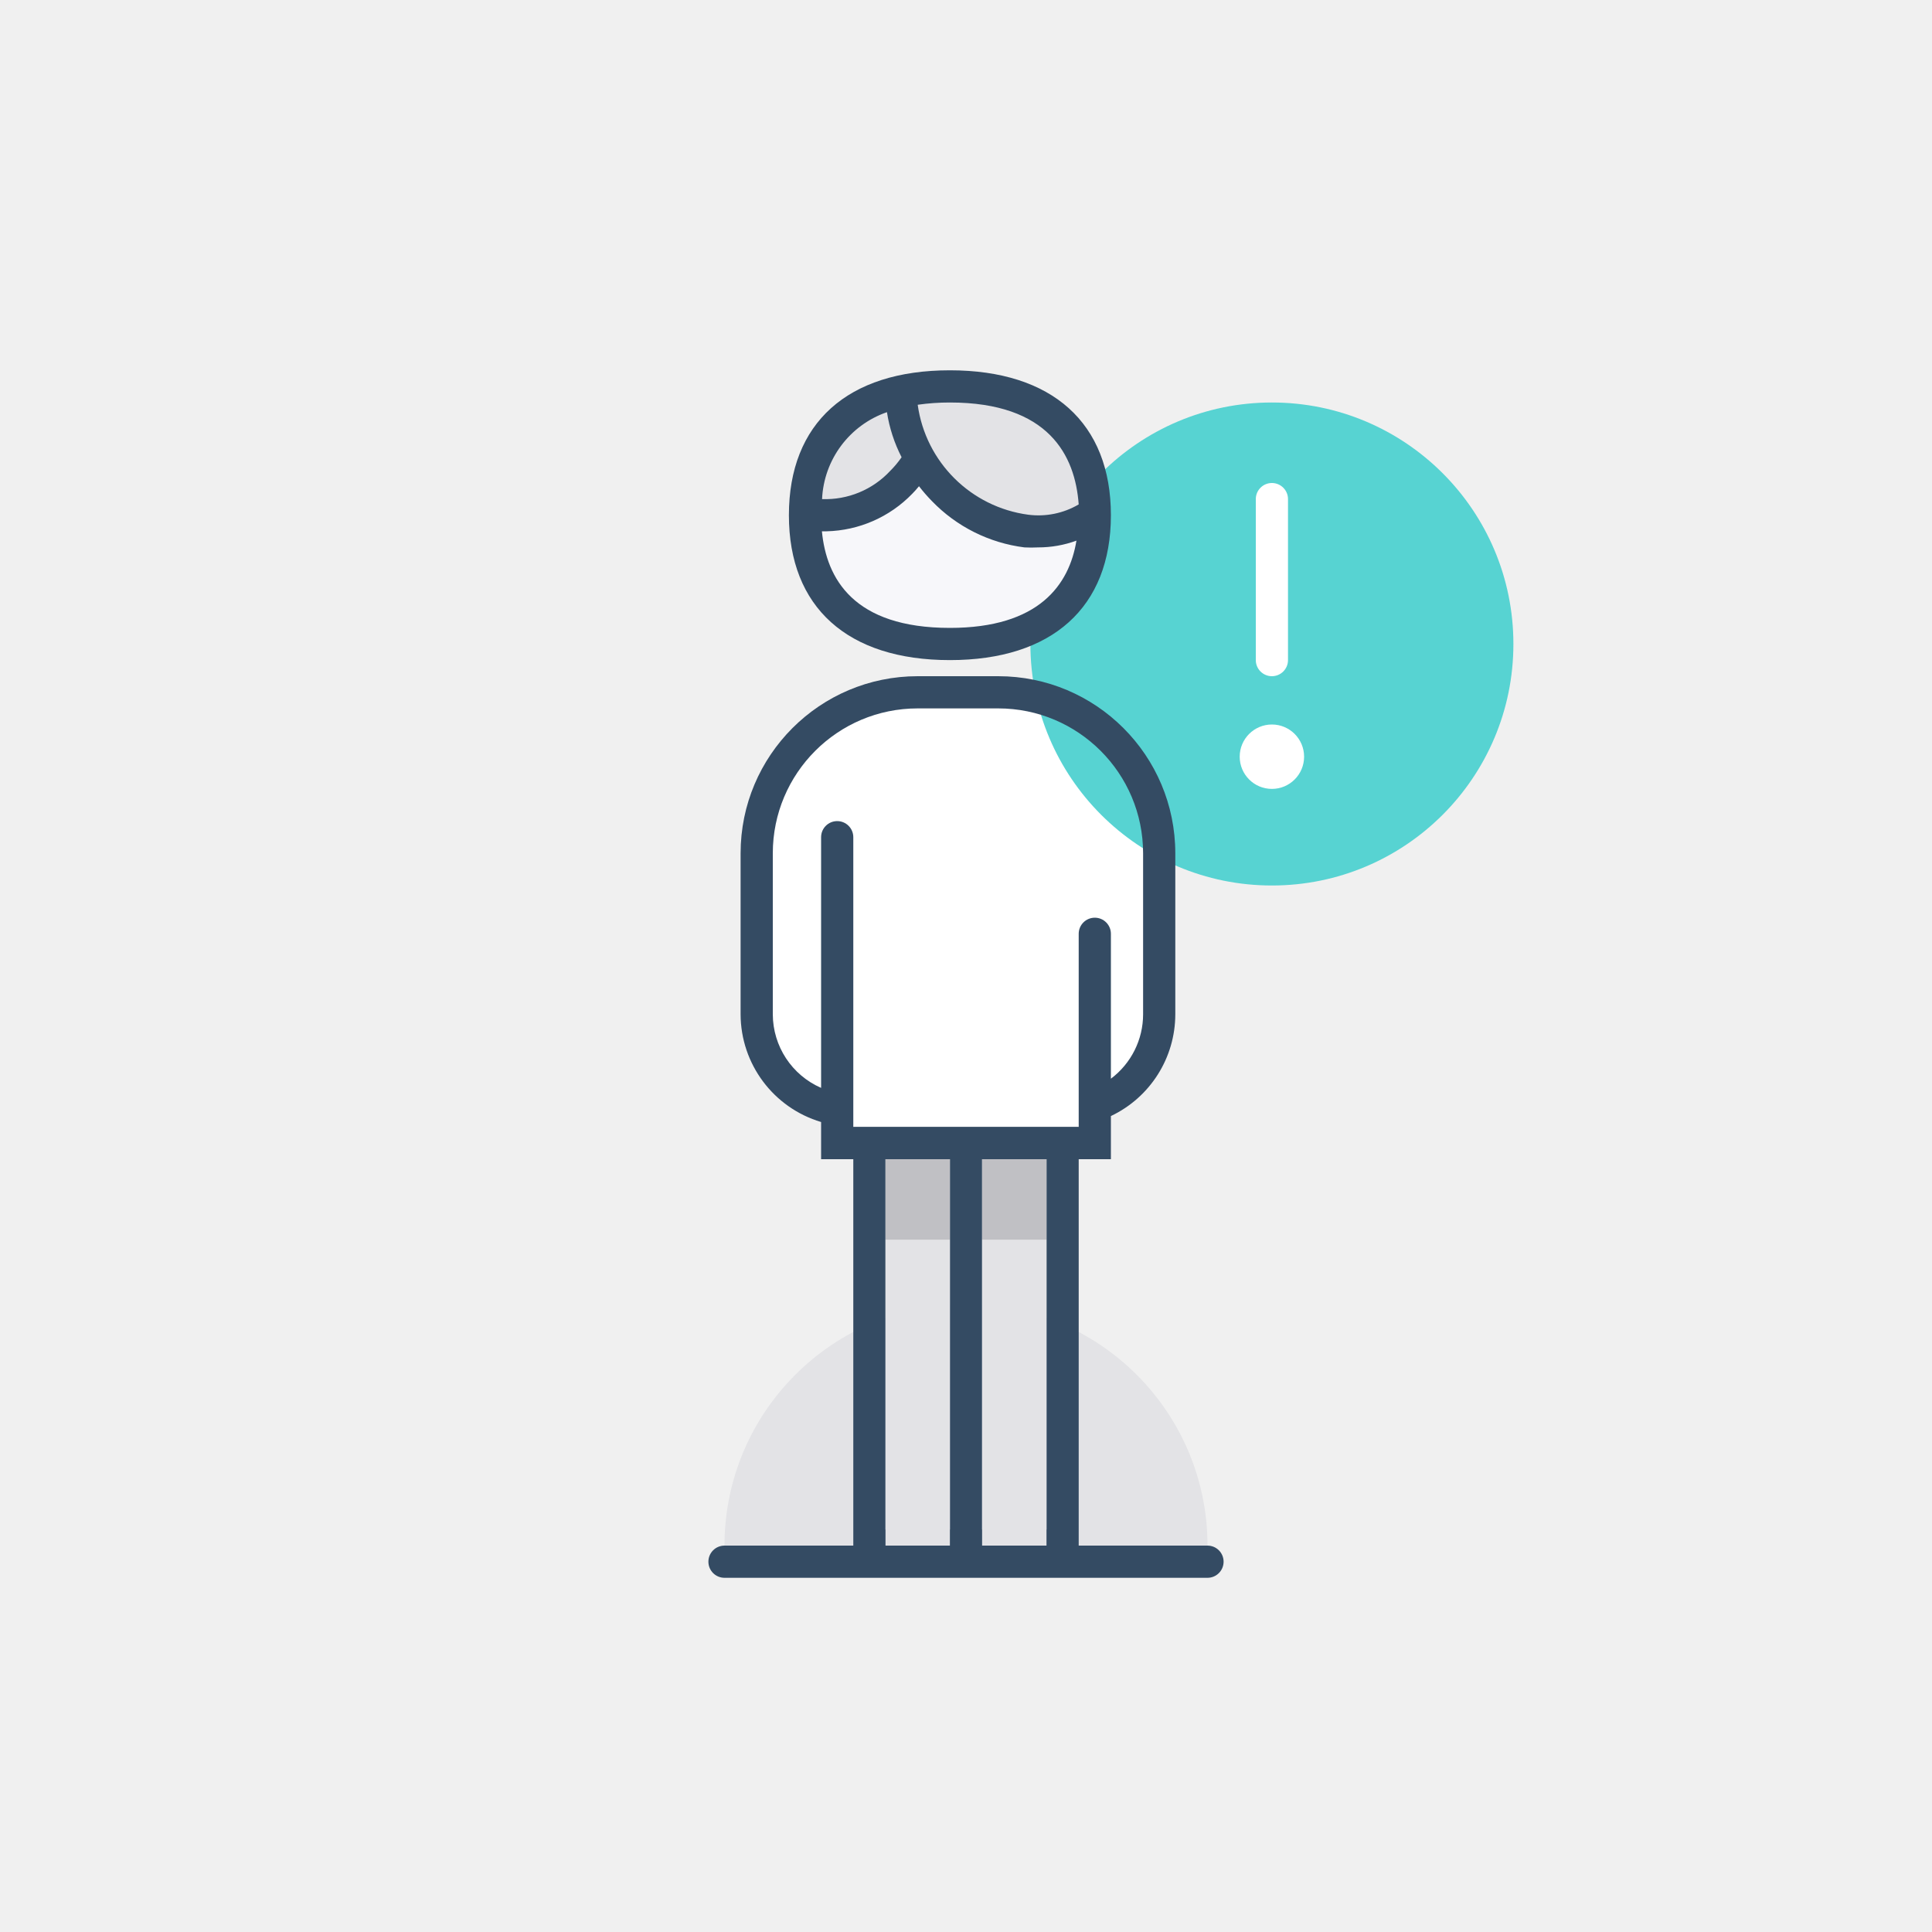
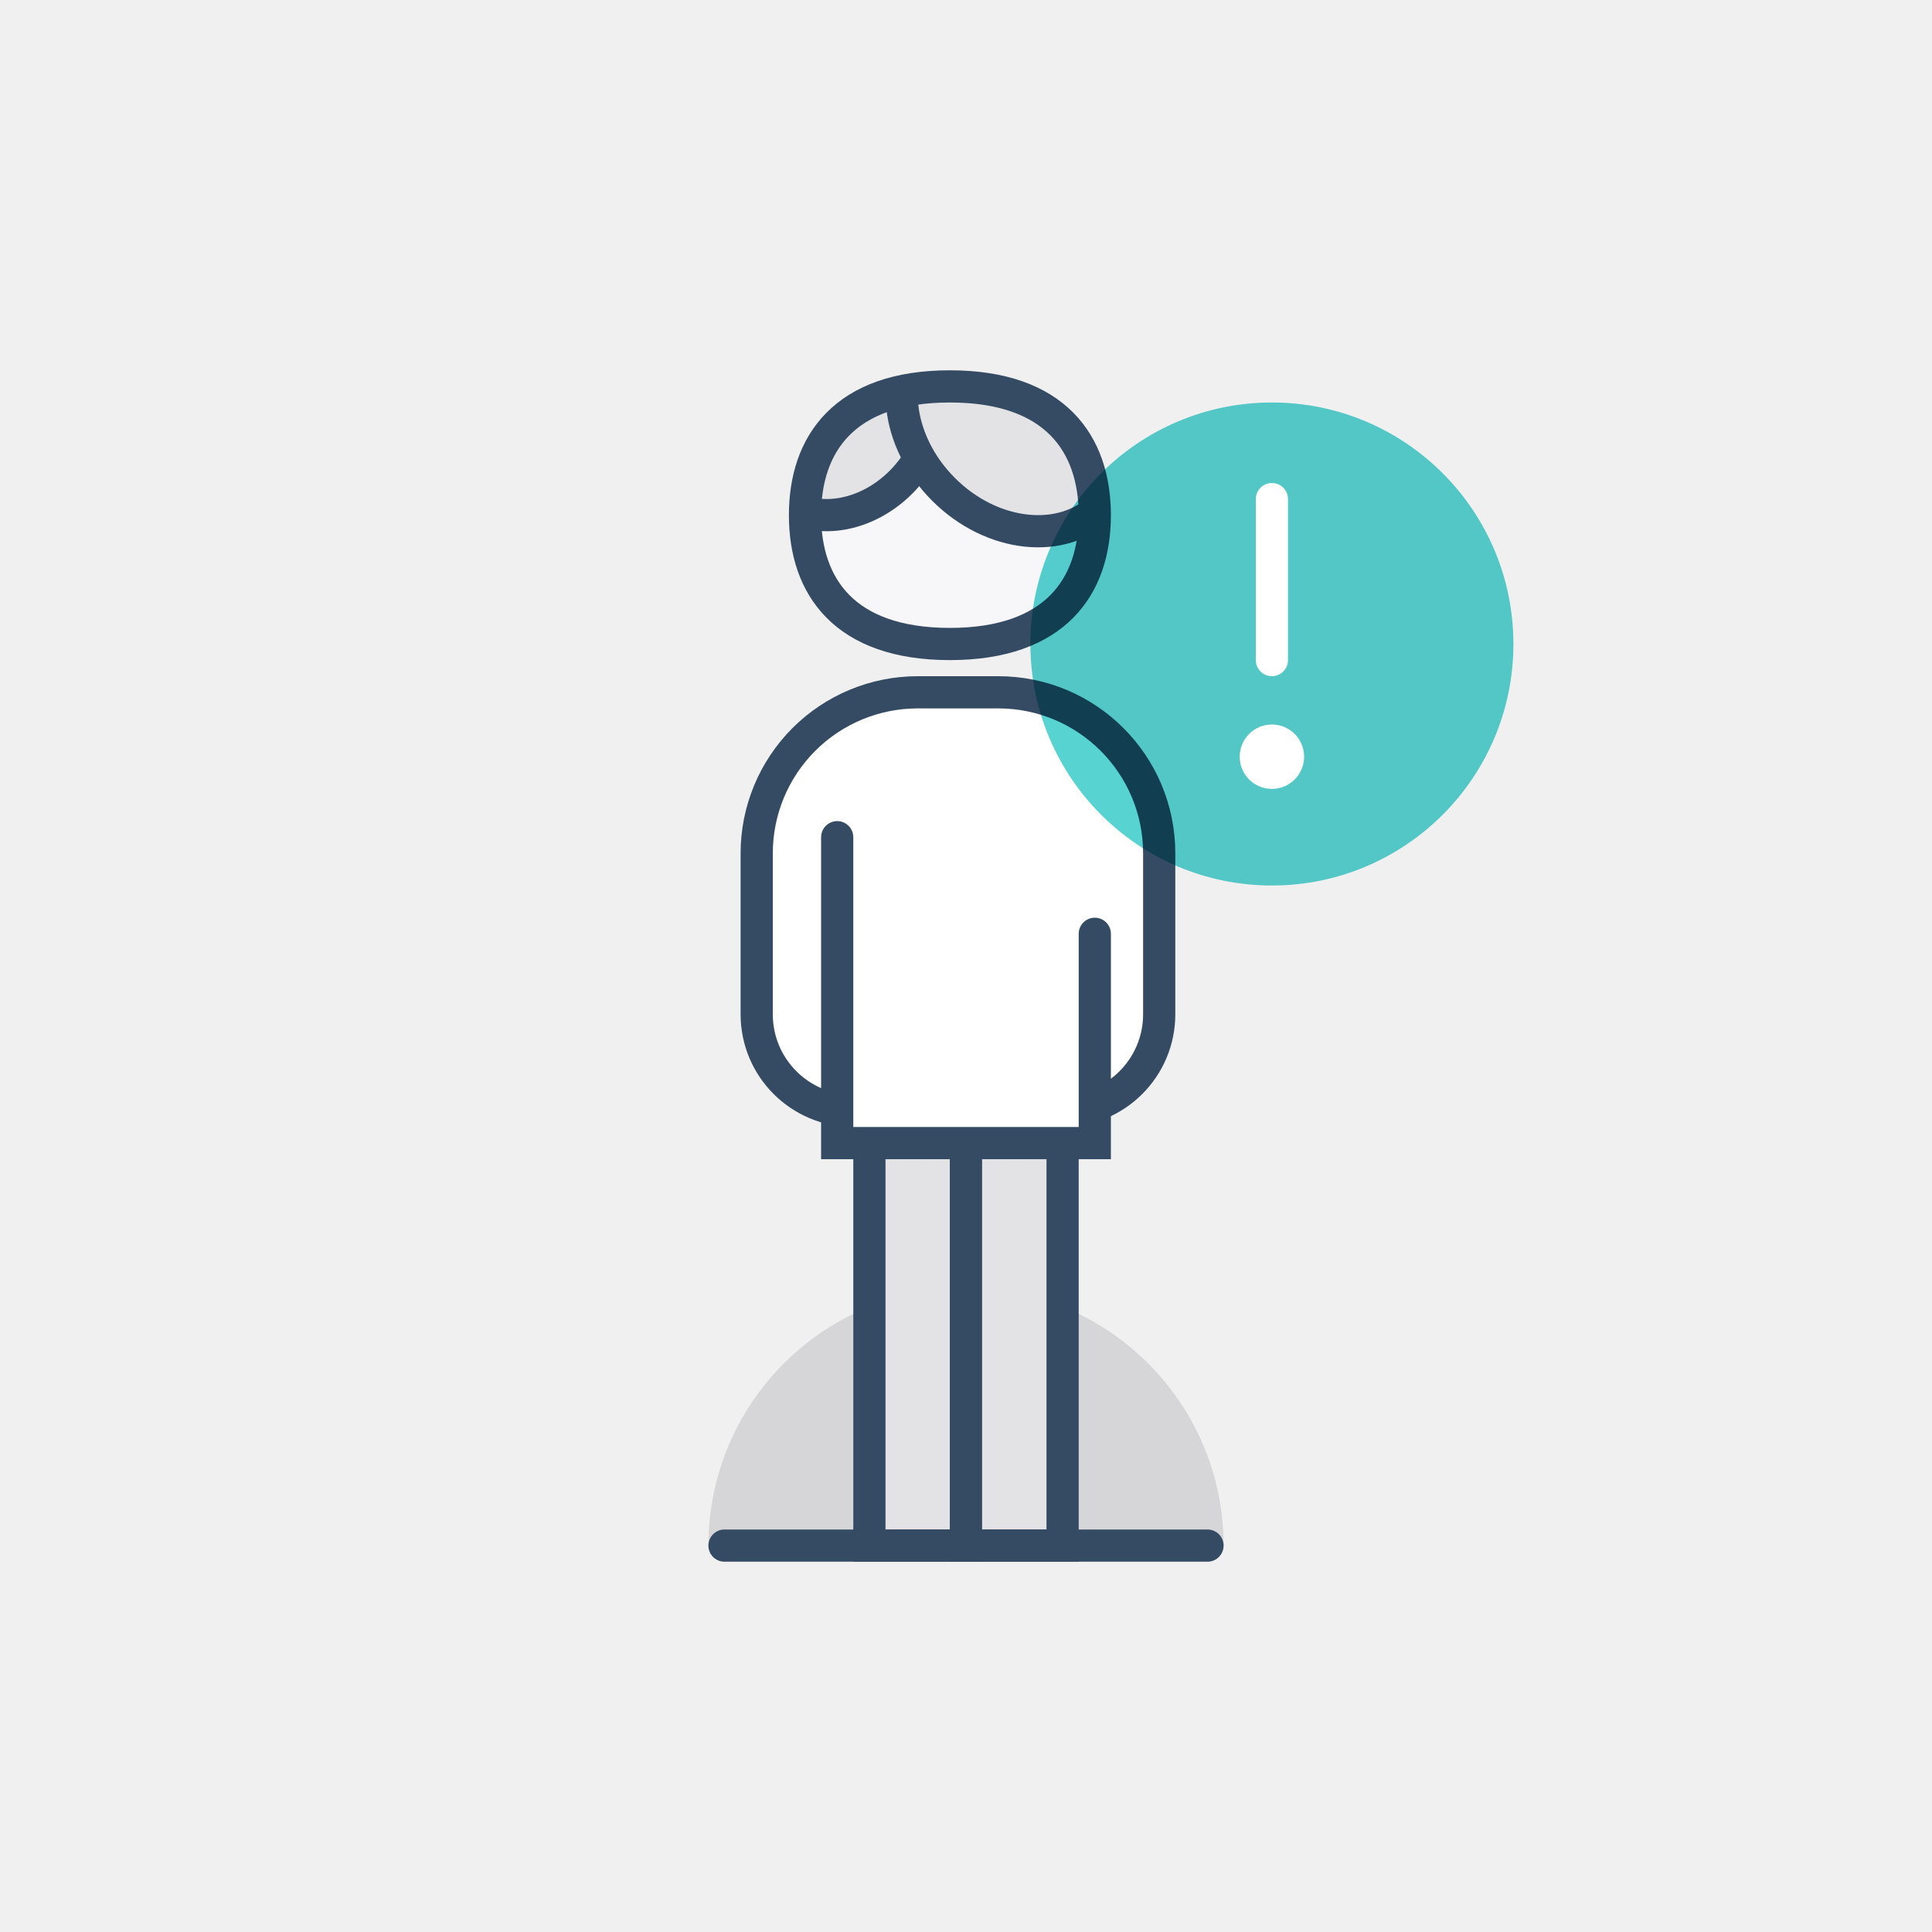
- <svg xmlns="http://www.w3.org/2000/svg" width="120" height="120" viewBox="0 0 120 120">
-   <g id="bounding">
-     <rect width="120" height="120" fill="none" />
-   </g>
-   <g id="illu">
-     <path d="M62,43H57A10,10,0,0,0,47,53V63a6,6,0,0,0,5,5.91v1.88H68V68.65A6,6,0,0,0,72,63V53A10,10,0,0,0,62,43Z" fill="#fff" />
-     <path d="M75,96a15,15,0,0,0-30,0" fill="#e3e3e6" />
-     <path d="M75,96H67V70H53V96H45a1,1,0,0,0,0,2H75a1,1,0,0,0,0-2ZM55,96V72h4V96Zm6,0V72h4V96Z" fill="#344b63" />
-     <rect x="55" y="77" width="4" height="18" fill="#e3e3e6" />
-     <rect x="55" y="72" width="4" height="5" fill="#c0c0c4" />
-     <rect x="61" y="77" width="4" height="18" fill="#e3e3e6" />
-     <rect x="61" y="72" width="4" height="5" fill="#c0c0c4" />
-     <circle cx="79" cy="40" r="15" fill="#57d3d2" />
-     <path d="M79,42a1,1,0,0,1-1-1V31a1,1,0,0,1,2,0V41A1,1,0,0,1,79,42Z" fill="#fff" />
-     <circle cx="79" cy="47" r="2" fill="#fff" />
-     <path d="M62,42H57A11,11,0,0,0,46,53V63a7,7,0,0,0,5,6.69V72H69V69.32A7,7,0,0,0,73,63V53A11,11,0,0,0,62,42Zm9,21a5,5,0,0,1-2,4V58a1,1,0,0,0-2,0V70H53V52a1,1,0,0,0-2,0V67.57A5,5,0,0,1,48,63V53a9,9,0,0,1,9-9h5a9,9,0,0,1,9,9Z" fill="#344b63" />
-     <path d="M50,32c0,4.42,2.44,8,9,8s9-3.58,9-8-2.44-8-9-8S50,27.58,50,32Z" fill="#f7f7fa" />
-     <path d="M58.6,30.4c2.83,2.83,6.9,3.41,9.39,1.44C67.94,27.5,65.48,24,59,24a13.93,13.93,0,0,0-3,.3A8.4,8.4,0,0,0,58.6,30.4Z" fill="#e3e3e6" />
-     <path d="M50,31.81A6.23,6.23,0,0,0,56,30,6.24,6.24,0,0,0,57.81,24C52.23,24.45,50.07,27.75,50,31.81Z" fill="#e3e3e6" />
-     <path d="M59,23c-6.36,0-10,3.28-10,9s3.64,9,10,9,10-3.28,10-9S65.36,23,59,23Zm8,8.33a4.93,4.93,0,0,1-3.13.64A8,8,0,0,1,57,25.14,14,14,0,0,1,59,25C65.15,25,66.78,28.3,67,31.33ZM55.09,25.6A9.2,9.2,0,0,0,56,28.4a6.07,6.07,0,0,1-.71.85A5.5,5.5,0,0,1,51.06,31,6,6,0,0,1,55.09,25.6ZM59,39c-6,0-7.67-3.08-7.95-6l.29,0a7.65,7.65,0,0,0,5.32-2.33c.15-.15.29-.31.42-.47a10.42,10.42,0,0,0,.8.92A9.66,9.66,0,0,0,63.63,34a8,8,0,0,0,.85,0,6.9,6.9,0,0,0,2.38-.42C66.41,36.32,64.54,39,59,39Z" fill="#344b63" />
+ <svg xmlns="http://www.w3.org/2000/svg" xmlns:xlink="http://www.w3.org/1999/xlink" width="120" height="120" viewBox="0 0 120 120">
+   <defs>
+     <path id="120x120_male_static-a" d="M0,8 C0,12.42 2.44,16 9,16 C15.56,16 18,12.42 18,8 C18,3.58 15.56,0 9,0 C2.44,0 0,3.58 0,8 Z" />
+   </defs>
+   <g fill="none" fill-rule="evenodd">
+     <rect width="120" height="120" />
+     <g transform="translate(44 24)">
+       <path fill="#E3E3E6" fill-rule="nonzero" d="M32,72 C32,63.163 24.837,56 16,56 C7.163,56 0,63.163 0,72" style="mix-blend-mode:multiply" />
+       <g transform="translate(3 19)">
+         <path fill="#FFF" fill-rule="nonzero" d="M19,26 L6,26 C2.686,26 -7.1e-15,23.314 -7.1e-15,20 L-7.1e-15,10 C-7.1e-15,7.348 1.054,4.804 2.929,2.929 C4.804,1.054 7.348,7.1e-15 10,7.1e-15 L15,7.1e-15 C20.523,7.1e-15 25,4.477 25,10 L25,20 C25,23.314 22.314,26 19,26 Z" />
+         <path stroke="#344B63" stroke-width="2" d="M19,26 L6,26 C2.686,26 -7.1e-15,23.314 -7.1e-15,20 L-7.1e-15,10 C-7.1e-15,7.348 1.054,4.804 2.929,2.929 C4.804,1.054 7.348,7.1e-15 10,7.1e-15 L15,7.1e-15 C20.523,7.1e-15 25,4.477 25,10 L25,20 C25,23.314 22.314,26 19,26 Z" />
+       </g>
+       <g transform="translate(6)">
+         <path fill="#F7F7FA" fill-rule="nonzero" d="M0,8 C0,12.42 2.44,16 9,16 C15.56,16 18,12.42 18,8 C18,3.58 15.56,0 9,0 C2.44,0 0,3.58 0,8 Z" />
+         <mask id="120x120_male_static-b" fill="#fff">
+           <use xlink:href="#120x120_male_static-a" />
+         </mask>
+         <g fill="#E3E3E6" fill-rule="nonzero" stroke="#344B63" stroke-width="2" mask="url(#120x120_male_static-b)">
+           <g transform="translate(-6 -8)">
+             <ellipse cx="8.501" cy="10.495" rx="6.05" ry="4.89" transform="rotate(-45 8.501 10.495)" />
+             <ellipse cx="19.003" cy="9.997" rx="6.22" ry="7.7" transform="rotate(-45 19.003 9.997)" />
+           </g>
+         </g>
+         <path stroke="#344B63" stroke-width="2" d="M0,8 C0,12.42 2.44,16 9,16 C15.56,16 18,12.42 18,8 C18,3.58 15.56,0 9,0 C2.44,0 0,3.58 0,8 Z" />
+       </g>
+       <rect width="6" height="27" x="10" y="45" fill="#E3E3E6" fill-rule="nonzero" stroke="#344B63" stroke-width="2" />
+       <rect width="6" height="27" x="16" y="45" fill="#E3E3E6" fill-rule="nonzero" stroke="#344B63" stroke-width="2" />
+       <polyline fill="#FFF" fill-rule="nonzero" stroke="#344B63" stroke-linecap="round" stroke-width="2" points="24 34 24 47 8 47 8 28" />
+       <path stroke="#344B63" stroke-linecap="round" stroke-width="2" d="M31,72 L1,72" />
+       <circle cx="35" cy="16" r="15" fill="#57D3D2" fill-rule="nonzero" style="mix-blend-mode:multiply" />
+       <path stroke="#FFF" stroke-linecap="round" stroke-width="2" d="M35,7 L35,17" />
+       <circle cx="35" cy="23" r="2" fill="#FFF" fill-rule="nonzero" />
+     </g>
  </g>
</svg>
